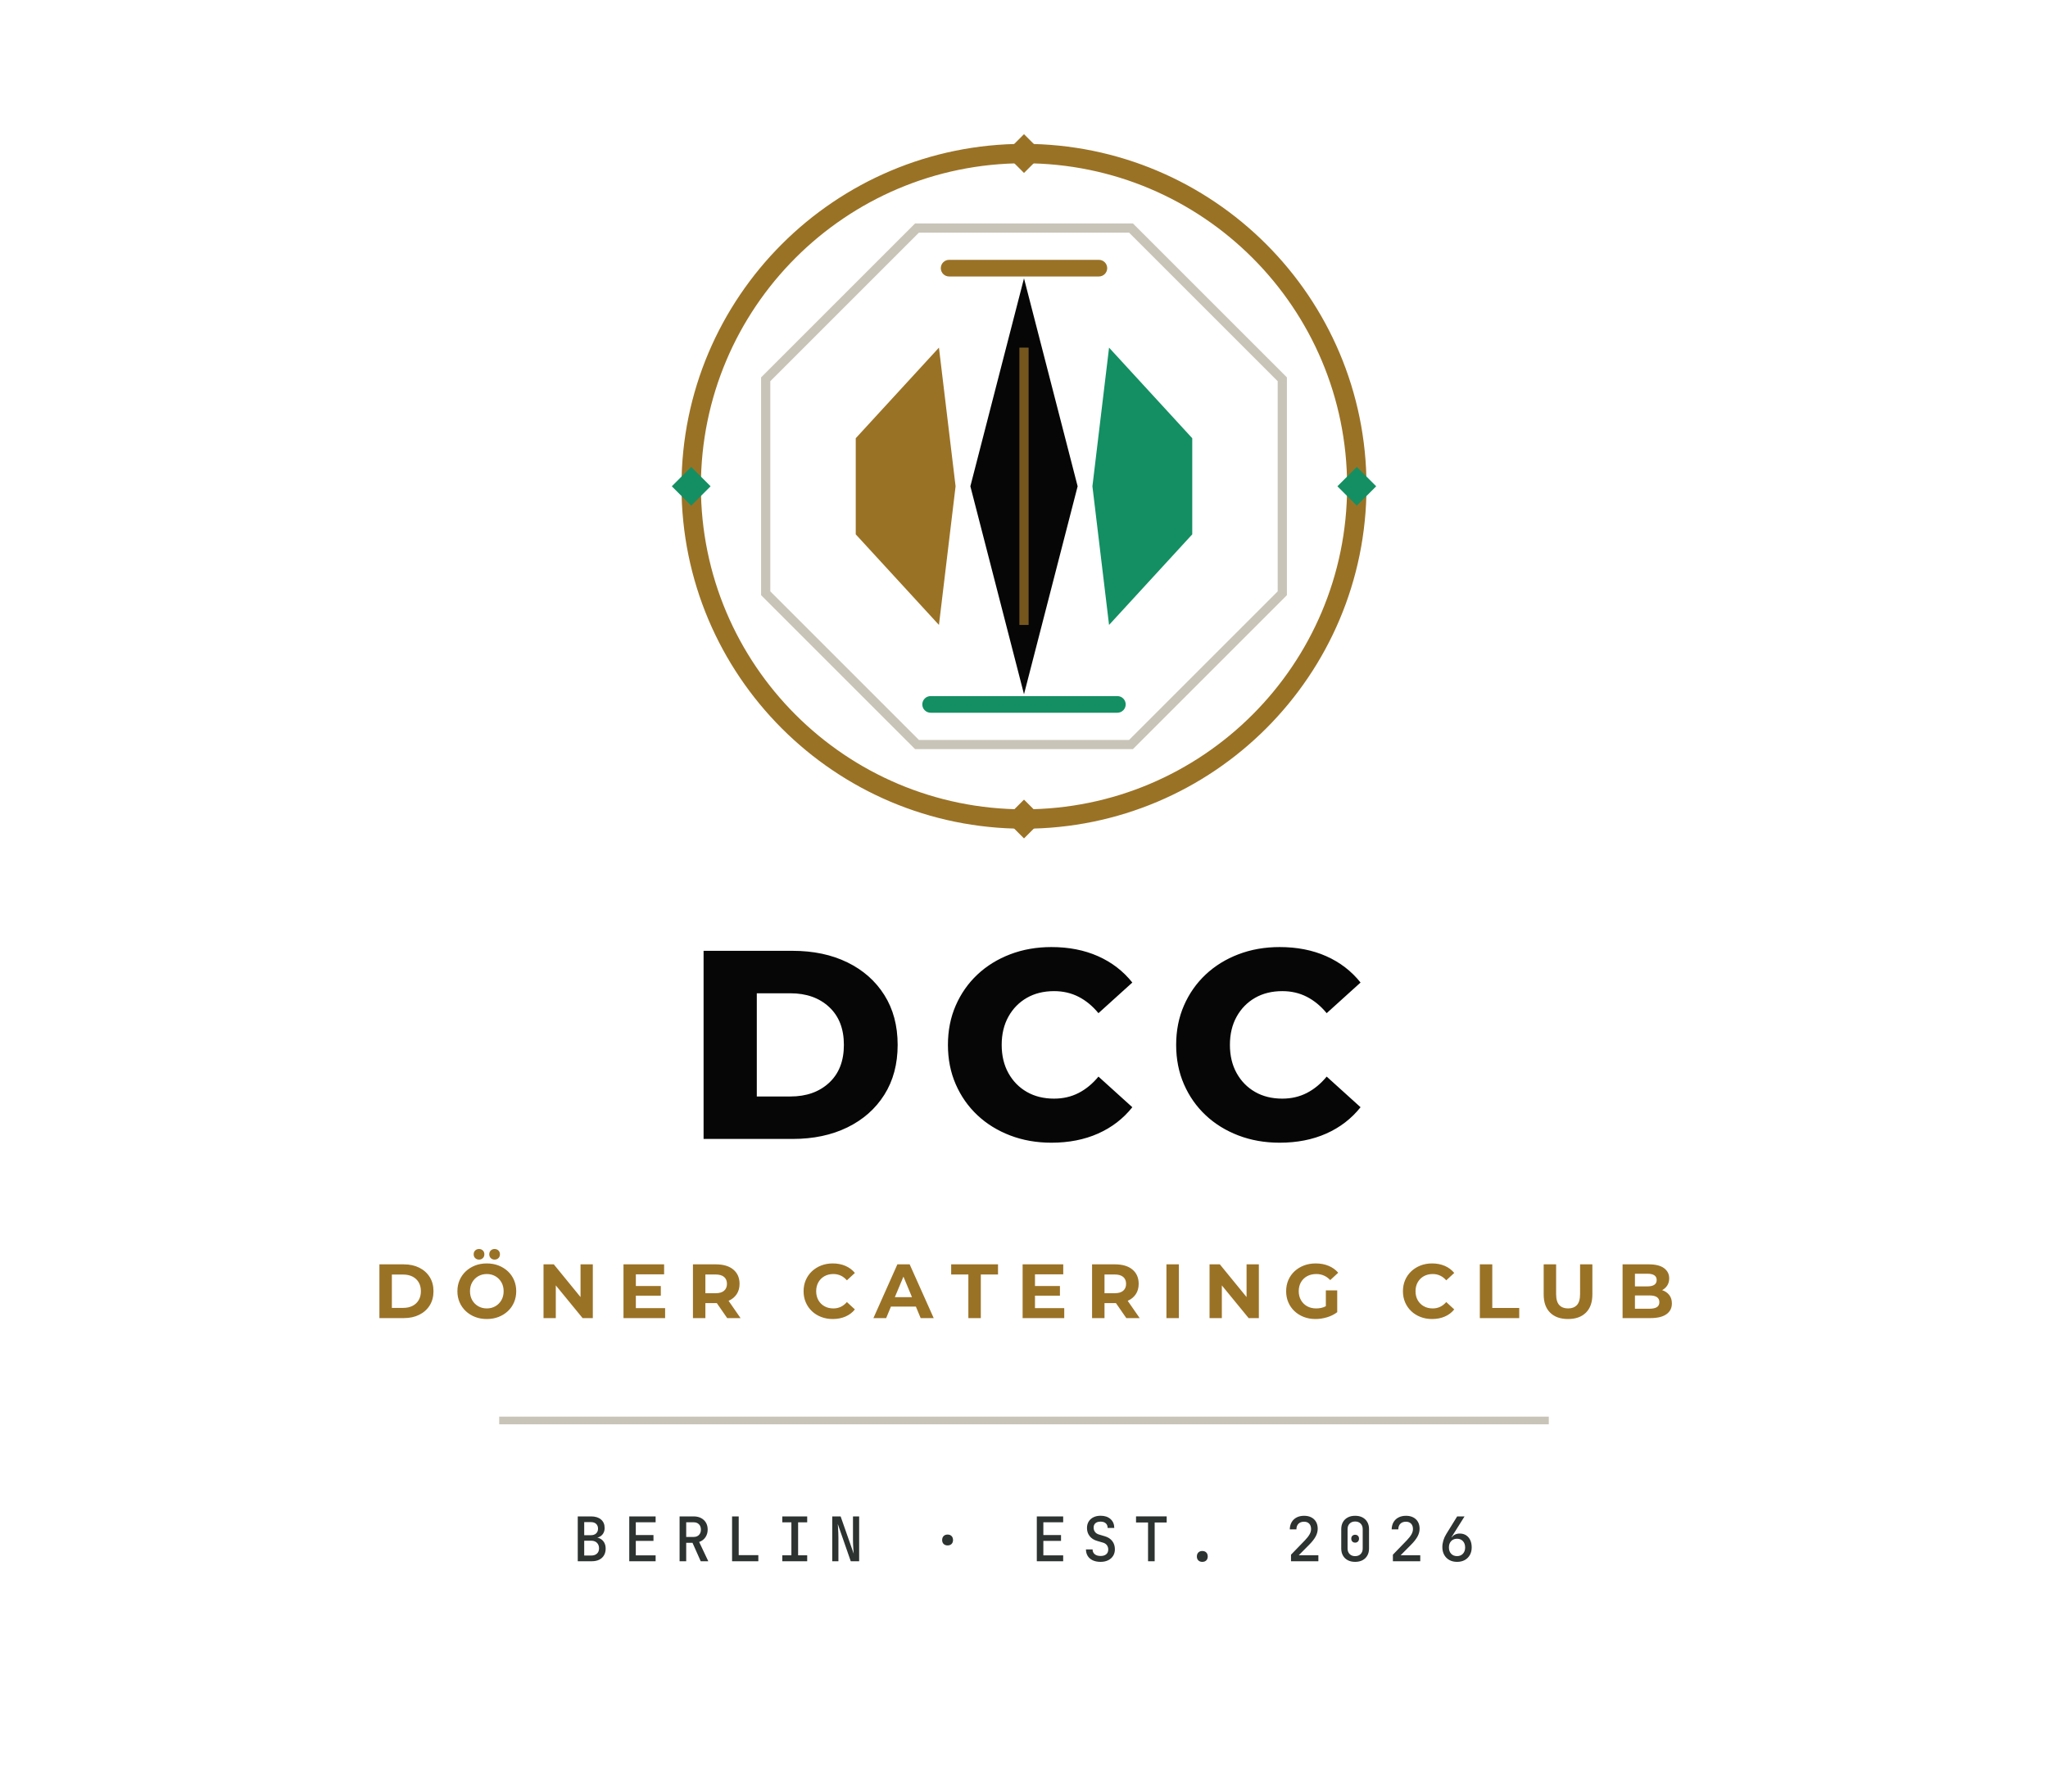
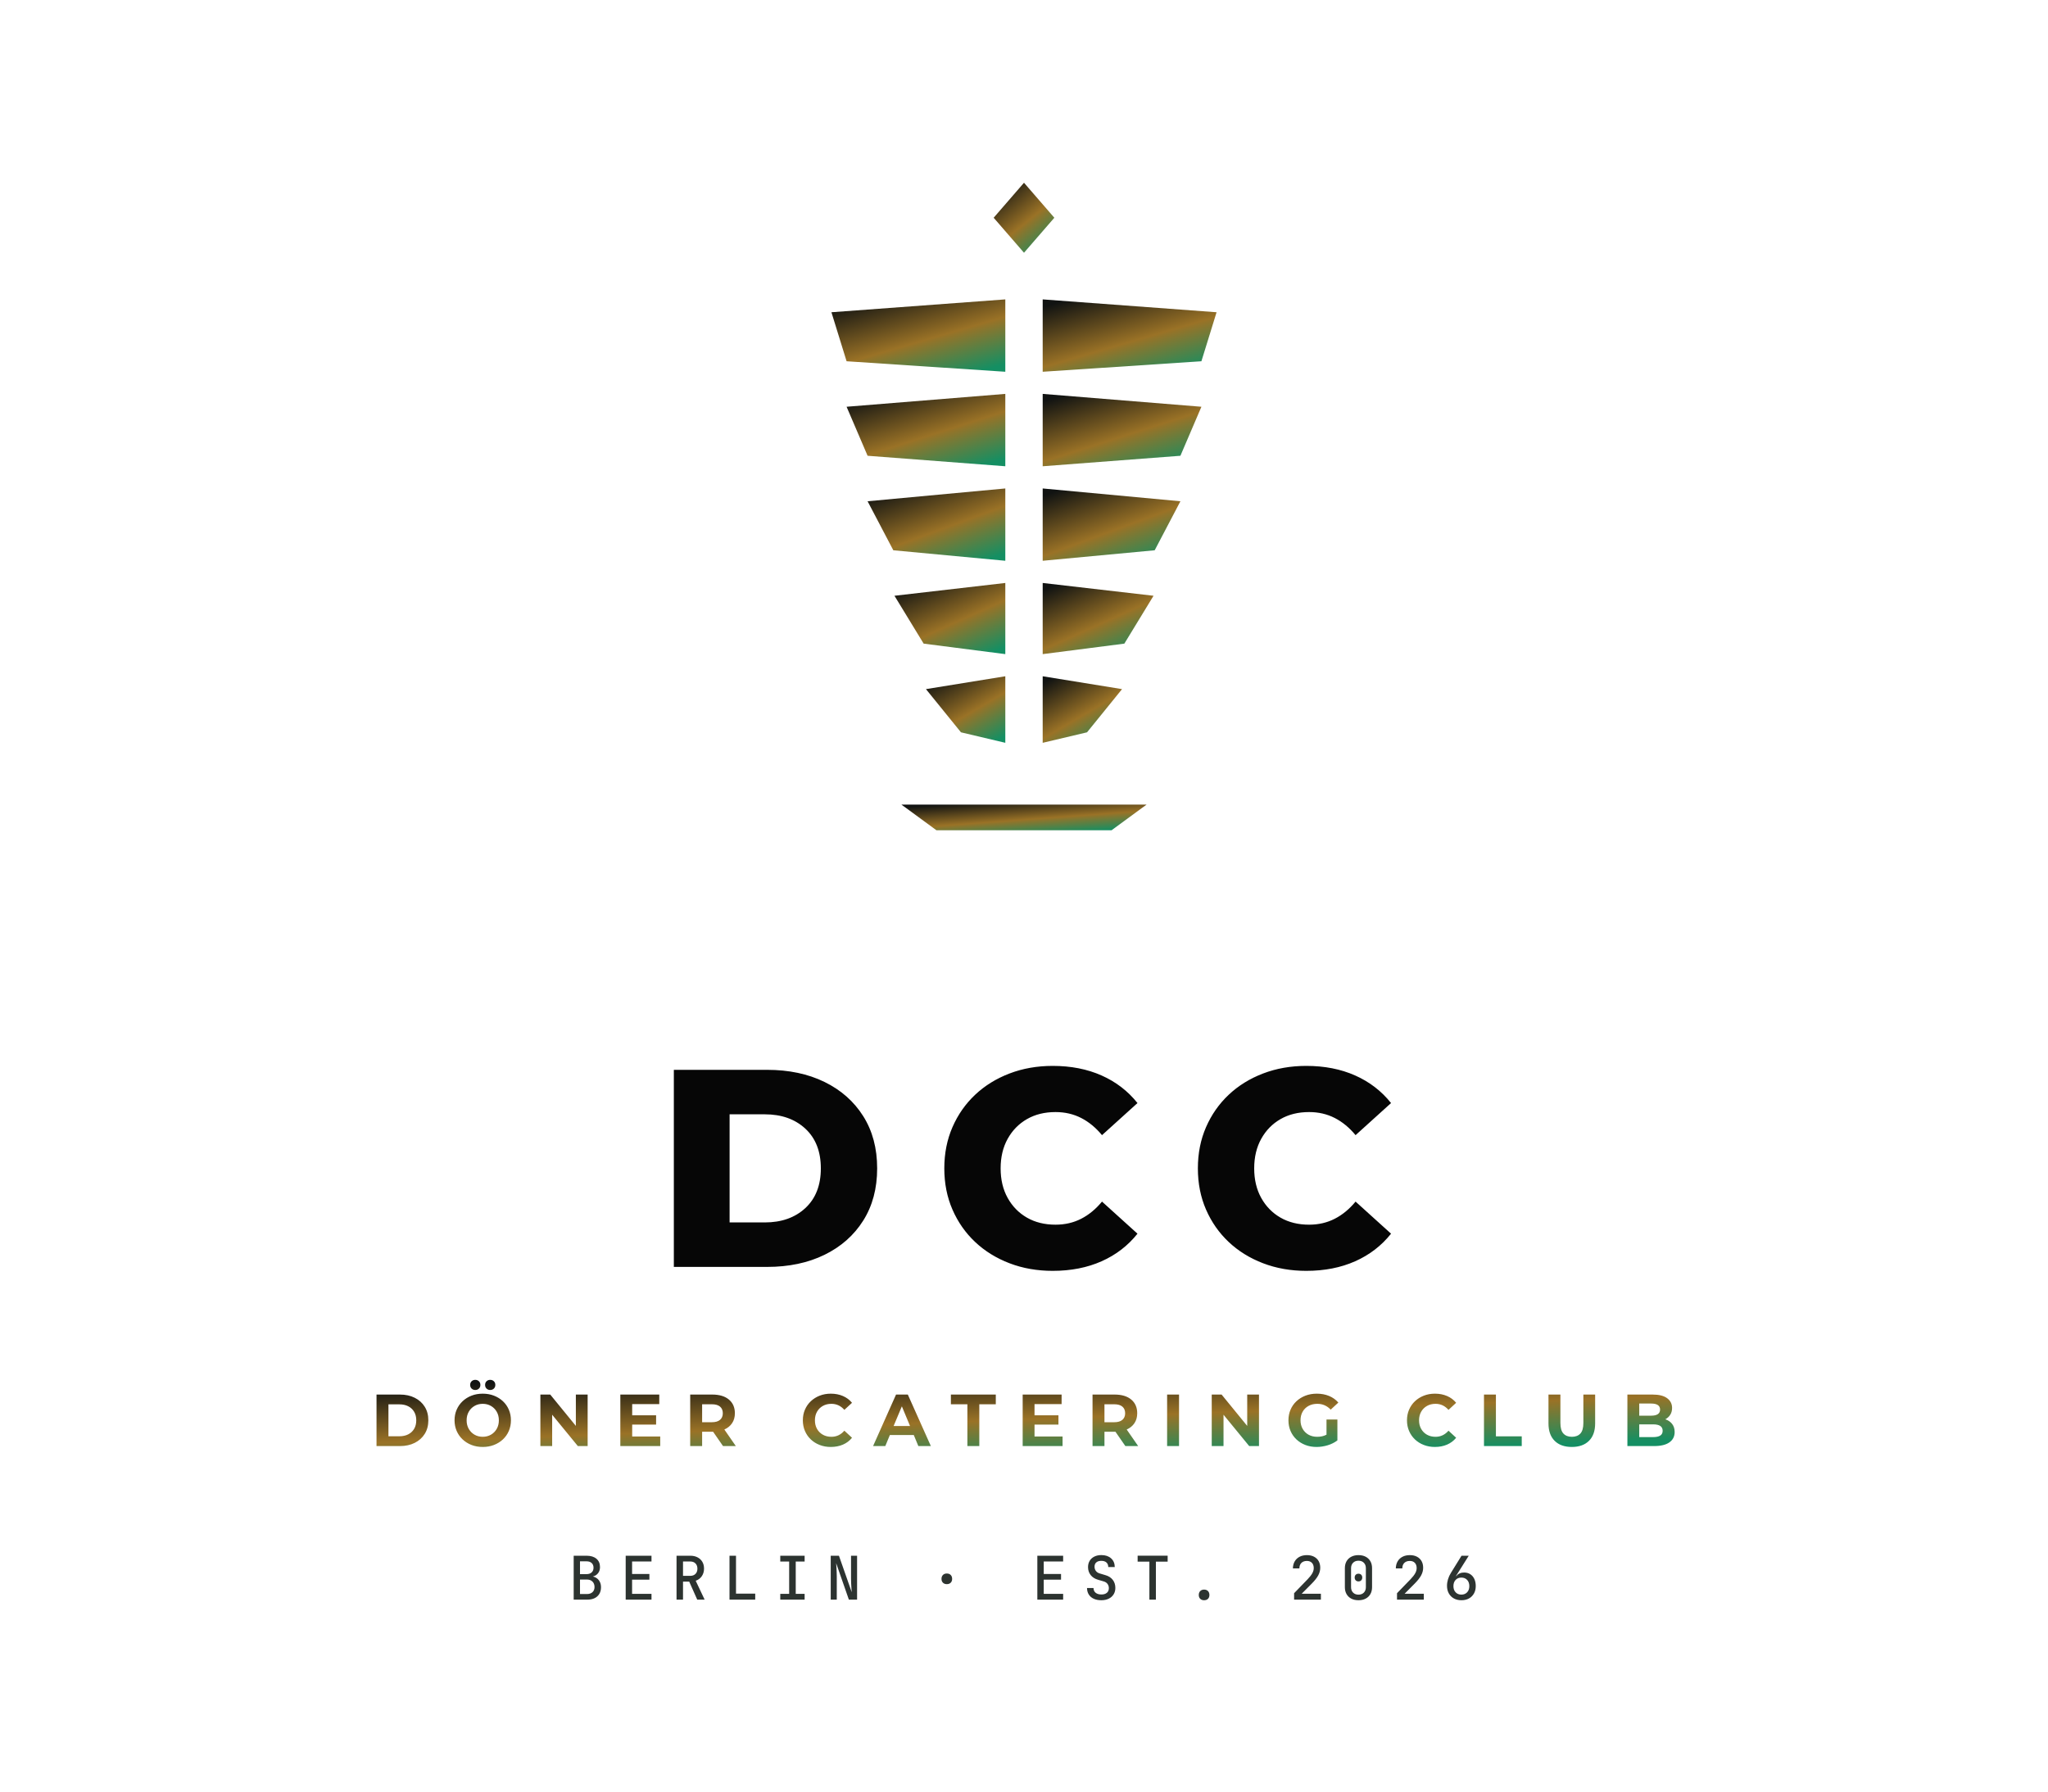
<svg xmlns="http://www.w3.org/2000/svg" viewBox="0 0 320 280" width="320" height="280" role="img" aria-label="DCC Döner Catering Club — logo-stacked (dark)">
-   <circle cx="160.00" cy="76.00" r="52.00" fill="none" stroke="#9A7226" stroke-width="3.03" />
-   <polygon points="200.36,92.72 176.72,116.36 143.28,116.36 119.64,92.72 119.64,59.28 143.28,35.64 176.72,35.64 200.36,59.28" fill="none" stroke="#C9C4B8" stroke-width="1.44" />
-   <polygon points="160.00,20.97 163.03,24.00 160.00,27.03 156.97,24.00" fill="#9A7226" />
-   <polygon points="160.00,124.97 163.03,128.00 160.00,131.03 156.97,128.00" fill="#9A7226" />
-   <polygon points="108.00,72.97 111.03,76.00 108.00,79.03 104.97,76.00" fill="#148F63" />
-   <polygon points="212.00,72.97 215.03,76.00 212.00,79.03 208.97,76.00" fill="#148F63" />
-   <path d="M 160.00,43.50 L 168.38,76.00 L 160.00,108.50 L 151.62,76.00 Z" fill="#060606" />
-   <path d="M 146.71,54.33 L 133.71,68.49 L 133.71,83.51 L 146.71,97.67 L 149.31,76.00 Z" fill="#9A7226" />
-   <path d="M 173.29,54.33 L 186.29,68.49 L 186.29,83.51 L 173.29,97.67 L 170.69,76.00 Z" fill="#148F63" />
-   <line x1="160.00" y1="54.33" x2="160.00" y2="97.67" stroke="#9A7226" stroke-width="1.44" stroke-opacity="0.75" />
-   <rect x="147.00" y="40.61" width="26.00" height="2.60" rx="1.30" fill="#9A7226" />
-   <rect x="144.11" y="108.79" width="31.78" height="2.60" rx="1.30" fill="#148F63" />
-   <line x1="78" y1="222" x2="242" y2="222" stroke="#C9C4B8" stroke-width="1.2" />
-   <path d="M109.934 178.0V148.6H123.836Q128.708 148.6 132.404 150.406Q136.1 152.212 138.179 155.509Q140.258 158.806 140.258 163.3Q140.258 167.794 138.179 171.091Q136.1 174.388 132.404 176.194Q128.708 178.0 123.836 178.0ZM118.25 171.364H123.5Q127.238 171.364 129.548 169.222Q131.858 167.08 131.858 163.3Q131.858 159.52 129.548 157.378Q127.238 155.236 123.5 155.236H118.25ZM164.284 178.588Q160.798 178.588 157.837 177.454Q154.876 176.32 152.713 174.283Q150.55 172.246 149.332 169.453Q148.114 166.66 148.114 163.3Q148.114 159.94 149.332 157.147Q150.55 154.354 152.713 152.317Q154.876 150.28 157.837 149.146Q160.798 148.012 164.284 148.012Q168.358 148.012 171.571 149.44Q174.784 150.868 176.926 153.556L171.634 158.344Q170.248 156.664 168.526 155.782Q166.804 154.9 164.704 154.9Q162.268 154.9 160.441 155.95Q158.614 157.0 157.564 158.89Q156.514 160.78 156.514 163.3Q156.514 165.82 157.564 167.71Q158.614 169.6 160.441 170.65Q162.268 171.7 164.704 171.7Q166.804 171.7 168.526 170.818Q170.248 169.936 171.634 168.256L176.926 173.044Q174.784 175.732 171.571 177.16Q168.358 178.588 164.284 178.588ZM199.944 178.588Q196.458 178.588 193.497 177.454Q190.536 176.32 188.373 174.283Q186.21 172.246 184.992 169.453Q183.774 166.66 183.774 163.3Q183.774 159.94 184.992 157.147Q186.21 154.354 188.373 152.317Q190.536 150.28 193.497 149.146Q196.458 148.012 199.944 148.012Q204.018 148.012 207.231 149.44Q210.444 150.868 212.586 153.556L207.294 158.344Q205.908 156.664 204.186 155.782Q202.464 154.9 200.364 154.9Q197.928 154.9 196.101 155.95Q194.274 157.0 193.224 158.89Q192.174 160.78 192.174 163.3Q192.174 165.82 193.224 167.71Q194.274 169.6 196.101 170.65Q197.928 171.7 200.364 171.7Q202.464 171.7 204.186 170.818Q205.908 169.936 207.294 168.256L212.586 173.044Q210.444 175.732 207.231 177.16Q204.018 178.588 199.944 178.588Z" fill="#060606" />
-   <path d="M59.284 206.0V197.6H63.1Q64.468 197.6 65.512 198.122Q66.556 198.644 67.144 199.586Q67.732 200.528 67.732 201.8Q67.732 203.072 67.144 204.014Q66.556 204.956 65.512 205.478Q64.468 206.0 63.1 206.0ZM61.228 204.404H63.004Q63.844 204.404 64.462 204.086Q65.08 203.768 65.422 203.186Q65.764 202.604 65.764 201.8Q65.764 200.996 65.422 200.414Q65.08 199.832 64.462 199.514Q63.844 199.196 63.004 199.196H61.228ZM76.064 206.144Q75.068 206.144 74.234 205.82Q73.4 205.496 72.776 204.908Q72.152 204.32 71.81 203.528Q71.468 202.736 71.468 201.8Q71.468 200.864 71.81 200.072Q72.152 199.28 72.776 198.692Q73.4 198.104 74.234 197.78Q75.068 197.456 76.064 197.456Q77.06 197.456 77.894 197.78Q78.728 198.104 79.352 198.686Q79.976 199.268 80.318 200.066Q80.66 200.864 80.66 201.8Q80.66 202.736 80.318 203.534Q79.976 204.332 79.352 204.914Q78.728 205.496 77.894 205.82Q77.06 206.144 76.064 206.144ZM76.064 204.488Q76.808 204.488 77.402 204.146Q77.996 203.804 78.344 203.198Q78.692 202.592 78.692 201.8Q78.692 201.008 78.344 200.402Q77.996 199.796 77.402 199.454Q76.808 199.112 76.064 199.112Q75.32 199.112 74.726 199.454Q74.132 199.796 73.784 200.402Q73.436 201.008 73.436 201.8Q73.436 202.592 73.784 203.198Q74.132 203.804 74.726 204.146Q75.32 204.488 76.064 204.488ZM74.852 196.856Q74.492 196.856 74.252 196.628Q74.012 196.4 74.012 196.028Q74.012 195.656 74.252 195.428Q74.492 195.2 74.852 195.2Q75.2 195.2 75.44 195.428Q75.68 195.656 75.68 196.028Q75.68 196.4 75.44 196.628Q75.2 196.856 74.852 196.856ZM77.276 196.856Q76.928 196.856 76.688 196.628Q76.448 196.4 76.448 196.028Q76.448 195.656 76.688 195.428Q76.928 195.2 77.276 195.2Q77.636 195.2 77.876 195.428Q78.116 195.656 78.116 196.028Q78.116 196.4 77.876 196.628Q77.636 196.856 77.276 196.856ZM84.924 206.0V197.6H86.532L90.708 202.712V197.6H92.628V206.0H91.032L86.844 200.888V206.0ZM97.42 206.0V197.6H103.768V199.16H99.352V200.984H103.252V202.496H99.352V204.44H103.924V206.0ZM108.272 206.0V197.6H111.86Q113.612 197.6 114.584 198.416Q115.556 199.232 115.556 200.648Q115.556 201.584 115.106 202.262Q114.656 202.94 113.84 203.3L115.712 206.0H113.624L112.004 203.66Q111.956 203.66 111.908 203.66H110.216V206.0ZM110.216 202.112H111.8Q112.688 202.112 113.138 201.722Q113.588 201.332 113.588 200.648Q113.588 199.952 113.138 199.568Q112.688 199.184 111.8 199.184H110.216ZM130.108 206.144Q129.136 206.144 128.302 205.82Q127.468 205.496 126.856 204.914Q126.244 204.332 125.902 203.54Q125.56 202.748 125.56 201.8Q125.56 200.852 125.902 200.06Q126.244 199.268 126.862 198.686Q127.48 198.104 128.308 197.78Q129.136 197.456 130.12 197.456Q131.212 197.456 132.1 197.84Q132.988 198.224 133.576 198.944L132.328 200.096Q131.464 199.112 130.216 199.112Q129.424 199.112 128.818 199.454Q128.212 199.796 127.87 200.402Q127.528 201.008 127.528 201.8Q127.528 202.592 127.87 203.198Q128.212 203.804 128.818 204.146Q129.424 204.488 130.216 204.488Q131.464 204.488 132.328 203.492L133.576 204.644Q132.988 205.376 132.1 205.76Q131.212 206.144 130.108 206.144ZM136.472 206.0 140.216 197.6H142.136L145.892 206.0H143.852L143.108 204.2H139.208L138.464 206.0ZM139.82 202.724H142.496L141.164 199.52ZM151.308 206.0V199.184H148.62V197.6H155.94V199.184H153.252V206.0ZM159.784 206.0V197.6H166.132V199.16H161.716V200.984H165.616V202.496H161.716V204.44H166.288V206.0ZM170.636 206.0V197.6H174.224Q175.976 197.6 176.948 198.416Q177.92 199.232 177.92 200.648Q177.92 201.584 177.47 202.262Q177.02 202.94 176.204 203.3L178.076 206.0H175.988L174.368 203.66Q174.32 203.66 174.272 203.66H172.58V206.0ZM172.58 202.112H174.164Q175.052 202.112 175.502 201.722Q175.952 201.332 175.952 200.648Q175.952 199.952 175.502 199.568Q175.052 199.184 174.164 199.184H172.58ZM182.256 206.0V197.6H184.2V206.0ZM188.992 206.0V197.6H190.6L194.776 202.712V197.6H196.696V206.0H195.1L190.912 200.888V206.0ZM205.544 206.144Q204.548 206.144 203.714 205.82Q202.88 205.496 202.262 204.914Q201.644 204.332 201.302 203.54Q200.96 202.748 200.96 201.8Q200.96 200.852 201.302 200.06Q201.644 199.268 202.268 198.686Q202.892 198.104 203.732 197.78Q204.572 197.456 205.58 197.456Q206.684 197.456 207.584 197.828Q208.484 198.2 209.096 198.908L207.848 200.06Q206.948 199.112 205.676 199.112Q204.86 199.112 204.242 199.448Q203.624 199.784 203.276 200.39Q202.928 200.996 202.928 201.8Q202.928 202.58 203.276 203.192Q203.624 203.804 204.236 204.146Q204.848 204.488 205.652 204.488Q206.048 204.488 206.426 204.41Q206.804 204.332 207.164 204.14V201.668H208.94V205.076Q208.244 205.604 207.344 205.874Q206.444 206.144 205.544 206.144ZM223.756 206.144Q222.784 206.144 221.95 205.82Q221.116 205.496 220.504 204.914Q219.892 204.332 219.55 203.54Q219.208 202.748 219.208 201.8Q219.208 200.852 219.55 200.06Q219.892 199.268 220.51 198.686Q221.128 198.104 221.956 197.78Q222.784 197.456 223.768 197.456Q224.86 197.456 225.748 197.84Q226.636 198.224 227.224 198.944L225.976 200.096Q225.112 199.112 223.864 199.112Q223.072 199.112 222.466 199.454Q221.86 199.796 221.518 200.402Q221.176 201.008 221.176 201.8Q221.176 202.592 221.518 203.198Q221.86 203.804 222.466 204.146Q223.072 204.488 223.864 204.488Q225.112 204.488 225.976 203.492L227.224 204.644Q226.636 205.376 225.748 205.76Q224.86 206.144 223.756 206.144ZM231.224 206.0V197.6H233.168V204.416H237.38V206.0ZM245.004 206.144Q243.216 206.144 242.208 205.148Q241.2 204.152 241.2 202.304V197.6H243.144V202.232Q243.144 203.432 243.636 203.96Q244.128 204.488 245.016 204.488Q245.904 204.488 246.396 203.96Q246.888 203.432 246.888 202.232V197.6H248.808V202.304Q248.808 204.152 247.8 205.148Q246.792 206.144 245.004 206.144ZM253.528 206.0V197.6H257.632Q259.216 197.6 260.014 198.2Q260.812 198.8 260.812 199.784Q260.812 200.42 260.518 200.888Q260.224 201.356 259.708 201.632Q260.404 201.86 260.818 202.388Q261.232 202.916 261.232 203.708Q261.232 204.788 260.38 205.394Q259.528 206.0 257.872 206.0ZM255.46 204.536H257.728Q258.484 204.536 258.88 204.29Q259.276 204.044 259.276 203.504Q259.276 202.46 257.728 202.46H255.46ZM255.46 201.044H257.392Q258.856 201.044 258.856 200.048Q258.856 199.064 257.392 199.064H255.46Z" fill="#9A7226" />
-   <path d="M90.275 244.0V236.992H92.343Q93.335 236.992 93.904 237.473Q94.474 237.955 94.474 238.801Q94.474 239.276 94.268 239.628Q94.062 239.98 93.696 240.172Q93.329 240.364 92.839 240.357V240.265Q93.37 240.255 93.772 240.464Q94.175 240.674 94.404 241.072Q94.634 241.47 94.634 242.028Q94.634 242.629 94.372 243.075Q94.109 243.521 93.625 243.76Q93.142 244.0 92.47 244.0ZM91.284 243.107H92.385Q92.949 243.107 93.275 242.807Q93.601 242.507 93.601 241.985Q93.601 241.449 93.275 241.121Q92.949 240.793 92.385 240.793H91.284ZM91.284 239.929H92.331Q92.846 239.929 93.144 239.653Q93.441 239.377 93.441 238.905Q93.441 238.431 93.147 238.158Q92.854 237.885 92.337 237.885H91.284ZM98.322 244.0V236.992H102.441V237.912H99.344V239.903H102.105V240.816H99.344V243.08H102.441V244.0ZM106.185 244.0V236.992H108.381Q109.042 236.992 109.536 237.248Q110.029 237.504 110.301 237.964Q110.574 238.423 110.574 239.043Q110.574 239.744 110.216 240.262Q109.857 240.779 109.244 240.986L110.67 244.0H109.488L108.207 241.122H107.219V244.0ZM107.219 240.203H108.381Q108.901 240.203 109.209 239.893Q109.517 239.582 109.517 239.063Q109.517 238.531 109.209 238.221Q108.901 237.911 108.381 237.911H107.219ZM114.386 244.0V236.992H115.423V243.046H118.49V244.0ZM122.236 244.0V243.075H123.655V237.917H122.236V236.992H126.124V237.917H124.705V243.075H126.124V244.0ZM130.038 244.0V236.992H131.348L133.391 242.819Q133.369 242.545 133.34 242.16Q133.312 241.775 133.295 241.363Q133.278 240.951 133.278 240.611V236.992H134.242V244.0H132.932L130.902 238.173Q130.924 238.426 130.946 238.798Q130.968 239.17 130.985 239.572Q131.002 239.974 131.002 240.323V244.0ZM148.06 241.527Q147.672 241.527 147.442 241.3Q147.211 241.073 147.211 240.692Q147.211 240.294 147.442 240.062Q147.672 239.83 148.06 239.83Q148.451 239.83 148.68 240.062Q148.909 240.294 148.909 240.692Q148.909 241.073 148.68 241.3Q148.451 241.527 148.06 241.527ZM162.002 244.0V236.992H166.121V237.912H163.024V239.903H165.785V240.816H163.024V243.08H166.121V244.0ZM171.967 244.096Q171.261 244.096 170.751 243.86Q170.241 243.624 169.963 243.186Q169.686 242.748 169.679 242.147H170.716Q170.716 242.623 171.05 242.9Q171.384 243.177 171.976 243.177Q172.534 243.177 172.849 242.908Q173.164 242.64 173.164 242.164Q173.164 241.776 172.948 241.488Q172.733 241.2 172.334 241.089L171.455 240.832Q170.683 240.614 170.263 240.08Q169.842 239.546 169.842 238.807Q169.842 238.227 170.105 237.797Q170.368 237.368 170.847 237.129Q171.325 236.889 171.975 236.889Q172.942 236.889 173.521 237.409Q174.099 237.928 174.106 238.797H173.069Q173.069 238.333 172.78 238.071Q172.491 237.808 171.962 237.808Q171.448 237.808 171.164 238.052Q170.879 238.297 170.879 238.736Q170.879 239.131 171.094 239.417Q171.308 239.704 171.709 239.821L172.605 240.088Q173.375 240.306 173.788 240.841Q174.201 241.376 174.201 242.13Q174.201 242.717 173.922 243.161Q173.643 243.604 173.141 243.85Q172.639 244.096 171.967 244.096ZM179.382 244.0V237.94H177.505V236.985H182.295V237.94H180.418V244.0ZM187.86 244.096Q187.472 244.096 187.242 243.869Q187.011 243.642 187.011 243.261Q187.011 242.863 187.242 242.631Q187.472 242.399 187.86 242.399Q188.251 242.399 188.48 242.631Q188.709 242.863 188.709 243.261Q188.709 243.642 188.48 243.869Q188.251 244.096 187.86 244.096ZM201.72 244.0V242.976L203.887 240.738Q204.388 240.213 204.621 239.796Q204.855 239.379 204.855 238.968Q204.855 238.431 204.562 238.127Q204.27 237.822 203.762 237.822Q203.202 237.822 202.883 238.141Q202.565 238.459 202.565 239.018H201.528Q201.541 238.367 201.821 237.89Q202.1 237.412 202.601 237.154Q203.101 236.896 203.77 236.896Q204.418 236.896 204.896 237.144Q205.373 237.391 205.632 237.843Q205.892 238.294 205.892 238.915Q205.892 239.536 205.569 240.133Q205.247 240.73 204.521 241.459L202.931 243.06H205.996V244.0ZM211.741 244.096Q211.08 244.096 210.591 243.839Q210.103 243.581 209.837 243.113Q209.57 242.645 209.57 242.018V238.974Q209.57 238.341 209.837 237.875Q210.103 237.41 210.591 237.153Q211.079 236.896 211.74 236.896Q212.41 236.896 212.893 237.153Q213.377 237.41 213.643 237.875Q213.91 238.341 213.91 238.974V242.018Q213.91 242.645 213.643 243.113Q213.377 243.581 212.89 243.839Q212.403 244.096 211.741 244.096ZM211.741 243.204Q212.279 243.204 212.6 242.876Q212.922 242.548 212.922 242.018V238.974Q212.922 238.444 212.6 238.116Q212.279 237.788 211.74 237.788Q211.201 237.788 210.88 238.116Q210.558 238.444 210.558 238.974V242.018Q210.558 242.548 210.881 242.876Q211.204 243.204 211.741 243.204ZM211.741 241.091Q211.469 241.091 211.302 240.92Q211.135 240.748 211.135 240.466Q211.135 240.194 211.302 240.028Q211.468 239.862 211.741 239.862Q212.014 239.862 212.179 240.028Q212.345 240.194 212.345 240.466Q212.345 240.748 212.179 240.919Q212.013 241.091 211.741 241.091ZM217.64 244.0V242.976L219.807 240.738Q220.308 240.213 220.541 239.796Q220.775 239.379 220.775 238.968Q220.775 238.431 220.482 238.127Q220.19 237.822 219.682 237.822Q219.122 237.822 218.803 238.141Q218.485 238.459 218.485 239.018H217.448Q217.461 238.367 217.741 237.89Q218.02 237.412 218.521 237.154Q219.021 236.896 219.69 236.896Q220.338 236.896 220.816 237.144Q221.293 237.391 221.552 237.843Q221.812 238.294 221.812 238.915Q221.812 239.536 221.489 240.133Q221.167 240.73 220.441 241.459L218.851 243.06H221.916V244.0ZM227.667 244.096Q226.976 244.096 226.458 243.807Q225.941 243.518 225.654 242.998Q225.367 242.478 225.367 241.791Q225.367 241.277 225.525 240.75Q225.684 240.222 225.982 239.746L227.684 236.992H228.837L226.807 240.22L226.854 240.251Q227.045 239.971 227.366 239.821Q227.687 239.671 228.086 239.671Q228.654 239.671 229.073 239.939Q229.493 240.206 229.723 240.691Q229.953 241.177 229.953 241.837Q229.953 242.512 229.666 243.021Q229.379 243.53 228.869 243.813Q228.36 244.096 227.667 244.096ZM227.66 243.198Q228.231 243.198 228.58 242.827Q228.928 242.455 228.928 241.843Q228.928 241.228 228.58 240.855Q228.232 240.482 227.66 240.482Q227.089 240.482 226.74 240.855Q226.392 241.228 226.392 241.843Q226.392 242.455 226.74 242.827Q227.088 243.198 227.66 243.198Z" fill="#2C3330" />
+   <defs>
+     <linearGradient id="dcc-spit-logo-stacked-dark" x1="15%" y1="0%" x2="85%" y2="100%">
+       <stop offset="0%" stop-color="#111312" />
+       <stop offset="56%" stop-color="#9A7226" />
+       <stop offset="100%" stop-color="#148F63" />
+     </linearGradient>
+   </defs>
+   <line x1="160.00" y1="34.94" x2="160.00" y2="136.15" stroke="url(#dcc-spit-logo-stacked-dark)" stroke-width="2.74" stroke-linecap="round" />
+   <polygon points="160.00,28.56 164.74,34.03 160.00,39.50 155.26,34.03" fill="url(#dcc-spit-logo-stacked-dark)" />
+   <path d="M 157.08,46.79 L 129.91,48.80 L 132.28,56.46 L 157.08,58.10 Z" fill="url(#dcc-spit-logo-stacked-dark)" />
+   <path d="M 162.92,46.79 L 190.09,48.80 L 187.72,56.46 L 162.92,58.10 Z" fill="url(#dcc-spit-logo-stacked-dark)" />
+   <path d="M 157.08,61.56 L 132.28,63.57 L 135.56,71.23 L 157.08,72.87 Z" fill="url(#dcc-spit-logo-stacked-dark)" />
+   <path d="M 162.92,61.56 L 187.72,63.57 L 184.44,71.23 L 162.92,72.87 Z" fill="url(#dcc-spit-logo-stacked-dark)" />
+   <path d="M 157.08,76.34 L 135.56,78.34 L 139.58,86.00 L 157.08,87.64 Z" fill="url(#dcc-spit-logo-stacked-dark)" />
+   <path d="M 162.92,76.34 L 184.44,78.34 L 180.42,86.00 L 162.92,87.64 Z" fill="url(#dcc-spit-logo-stacked-dark)" />
+   <path d="M 157.08,91.11 L 139.76,93.11 L 144.32,100.59 L 157.08,102.23 Z" fill="url(#dcc-spit-logo-stacked-dark)" />
+   <path d="M 162.92,91.11 L 180.24,93.11 L 175.68,100.59 L 162.92,102.23 Z" fill="url(#dcc-spit-logo-stacked-dark)" />
+   <path d="M 157.08,105.69 L 144.68,107.70 L 150.15,114.45 L 157.08,116.09 Z" fill="url(#dcc-spit-logo-stacked-dark)" />
+   <path d="M 162.92,105.69 L 175.32,107.70 L 169.85,114.45 L 162.92,116.09 Z" fill="url(#dcc-spit-logo-stacked-dark)" />
+   <path d="M 140.85,125.75 L 179.15,125.75 L 173.68,129.76 L 146.32,129.76 Z" fill="url(#dcc-spit-logo-stacked-dark)" />
+   <path d="M105.288 198.0V167.2H119.852Q124.956 167.2 128.828 169.092Q132.7 170.984 134.878 174.438Q137.056 177.892 137.056 182.6Q137.056 187.308 134.878 190.762Q132.7 194.216 128.828 196.108Q124.956 198.0 119.852 198.0ZM114.0 191.048H119.5Q123.416 191.048 125.836 188.804Q128.256 186.56 128.256 182.6Q128.256 178.64 125.836 176.396Q123.416 174.152 119.5 174.152H114.0ZM164.488 198.616Q160.836 198.616 157.734 197.428Q154.632 196.24 152.366 194.106Q150.1 191.972 148.824 189.046Q147.548 186.12 147.548 182.6Q147.548 179.08 148.824 176.154Q150.1 173.228 152.366 171.094Q154.632 168.96 157.734 167.772Q160.836 166.584 164.488 166.584Q168.756 166.584 172.122 168.08Q175.488 169.576 177.732 172.392L172.188 177.408Q170.736 175.648 168.932 174.724Q167.128 173.8 164.928 173.8Q162.376 173.8 160.462 174.9Q158.548 176.0 157.448 177.98Q156.348 179.96 156.348 182.6Q156.348 185.24 157.448 187.22Q158.548 189.2 160.462 190.3Q162.376 191.4 164.928 191.4Q167.128 191.4 168.932 190.476Q170.736 189.552 172.188 187.792L177.732 192.808Q175.488 195.624 172.122 197.12Q168.756 198.616 164.488 198.616ZM204.108 198.616Q200.456 198.616 197.354 197.428Q194.252 196.24 191.986 194.106Q189.72 191.972 188.444 189.046Q187.168 186.12 187.168 182.6Q187.168 179.08 188.444 176.154Q189.72 173.228 191.986 171.094Q194.252 168.96 197.354 167.772Q200.456 166.584 204.108 166.584Q208.376 166.584 211.742 168.08Q215.108 169.576 217.352 172.392L211.808 177.408Q210.356 175.648 208.552 174.724Q206.748 173.8 204.548 173.8Q201.996 173.8 200.082 174.9Q198.168 176.0 197.068 177.98Q195.968 179.96 195.968 182.6Q195.968 185.24 197.068 187.22Q198.168 189.2 200.082 190.3Q201.996 191.4 204.548 191.4Q206.748 191.4 208.552 190.476Q210.356 189.552 211.808 187.792L217.352 192.808Q215.108 195.624 211.742 197.12Q208.376 198.616 204.108 198.616Z" fill="#060606" />
+   <path d="M58.831 226.0V217.95H62.488Q63.799 217.95 64.799 218.45Q65.8 218.951 66.363 219.853Q66.927 220.756 66.927 221.975Q66.927 223.194 66.363 224.097Q65.8 225 64.799 225.5Q63.799 226.0 62.488 226.0ZM60.694 224.47H62.396Q63.201 224.47 63.793 224.166Q64.385 223.861 64.713 223.303Q65.041 222.745 65.041 221.975Q65.041 221.204 64.713 220.647Q64.385 220.089 63.793 219.784Q63.201 219.48 62.396 219.48H60.694ZM75.428 226.138Q74.474 226.138 73.674 225.827Q72.875 225.517 72.277 224.953Q71.679 224.39 71.351 223.631Q71.023 222.872 71.023 221.975Q71.023 221.078 71.351 220.319Q71.679 219.56 72.277 218.996Q72.875 218.433 73.674 218.123Q74.474 217.812 75.428 217.812Q76.383 217.812 77.182 218.123Q77.981 218.433 78.579 218.991Q79.177 219.548 79.505 220.313Q79.833 221.078 79.833 221.975Q79.833 222.872 79.505 223.637Q79.177 224.401 78.579 224.959Q77.981 225.517 77.182 225.827Q76.383 226.138 75.428 226.138ZM75.428 224.551Q76.141 224.551 76.71 224.223Q77.279 223.895 77.613 223.315Q77.947 222.734 77.947 221.975Q77.947 221.216 77.613 220.635Q77.279 220.054 76.71 219.727Q76.141 219.399 75.428 219.399Q74.715 219.399 74.146 219.727Q73.577 220.054 73.243 220.635Q72.91 221.216 72.91 221.975Q72.91 222.734 73.243 223.315Q73.577 223.895 74.146 224.223Q74.715 224.551 75.428 224.551ZM74.267 217.237Q73.922 217.237 73.692 217.019Q73.462 216.8 73.462 216.444Q73.462 216.087 73.692 215.869Q73.922 215.65 74.267 215.65Q74.6 215.65 74.83 215.869Q75.06 216.087 75.06 216.444Q75.06 216.8 74.83 217.019Q74.6 217.237 74.267 217.237ZM76.59 217.237Q76.256 217.237 76.026 217.019Q75.796 216.8 75.796 216.444Q75.796 216.087 76.026 215.869Q76.256 215.65 76.59 215.65Q76.935 215.65 77.165 215.869Q77.395 216.087 77.395 216.444Q77.395 216.8 77.165 217.019Q76.935 217.237 76.59 217.237ZM84.435 226.0V217.95H85.976L89.978 222.849V217.95H91.819V226.0H90.289L86.275 221.101V226.0ZM96.927 226.0V217.95H103.011V219.445H98.779V221.193H102.516V222.642H98.779V224.505H103.16V226.0ZM107.844 226.0V217.95H111.282Q112.962 217.95 113.893 218.732Q114.825 219.514 114.825 220.871Q114.825 221.768 114.393 222.418Q113.962 223.067 113.18 223.412L114.974 226.0H112.973L111.421 223.757Q111.374 223.757 111.328 223.757H109.707V226.0ZM109.707 222.274H111.225Q112.076 222.274 112.507 221.9Q112.939 221.526 112.939 220.871Q112.939 220.204 112.507 219.836Q112.076 219.468 111.225 219.468H109.707ZM129.803 226.138Q128.872 226.138 128.073 225.827Q127.273 225.517 126.687 224.959Q126.1 224.401 125.773 223.642Q125.445 222.883 125.445 221.975Q125.445 221.066 125.773 220.308Q126.1 219.548 126.693 218.991Q127.285 218.433 128.078 218.123Q128.872 217.812 129.815 217.812Q130.862 217.812 131.713 218.18Q132.564 218.548 133.127 219.238L131.931 220.342Q131.103 219.399 129.907 219.399Q129.148 219.399 128.567 219.727Q127.986 220.054 127.659 220.635Q127.331 221.216 127.331 221.975Q127.331 222.734 127.659 223.315Q127.986 223.895 128.567 224.223Q129.148 224.551 129.907 224.551Q131.103 224.551 131.931 223.596L133.127 224.701Q132.564 225.402 131.713 225.77Q130.862 226.138 129.803 226.138ZM136.419 226.0 140.007 217.95H141.847L145.447 226.0H143.492L142.779 224.275H139.041L138.328 226.0ZM139.627 222.861H142.192L140.916 219.79ZM151.154 226.0V219.468H148.577V217.95H155.593V219.468H153.017V226.0ZM159.793 226.0V217.95H165.876V219.445H161.644V221.193H165.382V222.642H161.644V224.505H166.026V226.0ZM170.709 226.0V217.95H174.148Q175.827 217.95 176.758 218.732Q177.69 219.514 177.69 220.871Q177.69 221.768 177.259 222.418Q176.827 223.067 176.046 223.412L177.839 226.0H175.838L174.286 223.757Q174.24 223.757 174.194 223.757H172.572V226.0ZM172.572 222.274H174.09Q174.941 222.274 175.373 221.9Q175.804 221.526 175.804 220.871Q175.804 220.204 175.373 219.836Q174.941 219.468 174.09 219.468H172.572ZM182.362 226.0V217.95H184.225V226.0ZM189.334 226.0V217.95H190.875L194.877 222.849V217.95H196.717V226.0H195.188L191.174 221.101V226.0ZM205.713 226.138Q204.758 226.138 203.959 225.827Q203.16 225.517 202.568 224.959Q201.976 224.401 201.648 223.642Q201.32 222.883 201.32 221.975Q201.32 221.066 201.648 220.308Q201.976 219.548 202.574 218.991Q203.172 218.433 203.976 218.123Q204.781 217.812 205.748 217.812Q206.805 217.812 207.668 218.168Q208.53 218.525 209.117 219.203L207.921 220.308Q207.059 219.399 205.839 219.399Q205.058 219.399 204.465 219.721Q203.873 220.043 203.539 220.624Q203.206 221.204 203.206 221.975Q203.206 222.722 203.539 223.309Q203.873 223.895 204.459 224.223Q205.046 224.551 205.816 224.551Q206.196 224.551 206.558 224.476Q206.921 224.401 207.266 224.218V221.849H208.968V225.114Q208.3 225.62 207.438 225.879Q206.576 226.138 205.713 226.138ZM224.199 226.138Q223.268 226.138 222.469 225.827Q221.669 225.517 221.083 224.959Q220.496 224.401 220.169 223.642Q219.841 222.883 219.841 221.975Q219.841 221.066 220.169 220.308Q220.496 219.548 221.089 218.991Q221.681 218.433 222.474 218.123Q223.268 217.812 224.211 217.812Q225.257 217.812 226.108 218.18Q226.959 218.548 227.523 219.238L226.327 220.342Q225.499 219.399 224.303 219.399Q223.544 219.399 222.963 219.727Q222.382 220.054 222.055 220.635Q221.727 221.216 221.727 221.975Q221.727 222.734 222.055 223.315Q222.382 223.895 222.963 224.223Q223.544 224.551 224.303 224.551Q225.499 224.551 226.327 223.596L227.523 224.701Q226.959 225.402 226.108 225.77Q225.257 226.138 224.199 226.138ZM231.873 226.0V217.95H233.736V224.482H237.773V226.0ZM245.596 226.138Q243.882 226.138 242.916 225.184Q241.95 224.229 241.95 222.458V217.95H243.813V222.389Q243.813 223.539 244.285 224.045Q244.756 224.551 245.607 224.551Q246.458 224.551 246.93 224.045Q247.401 223.539 247.401 222.389V217.95H249.241V222.458Q249.241 224.229 248.275 225.184Q247.309 226.138 245.596 226.138ZM254.281 226.0V217.95H258.214Q259.732 217.95 260.497 218.525Q261.262 219.1 261.262 220.043Q261.262 220.653 260.98 221.101Q260.698 221.549 260.204 221.814Q260.87 222.032 261.267 222.538Q261.664 223.044 261.664 223.804Q261.664 224.839 260.847 225.419Q260.031 226.0 258.444 226.0ZM256.132 224.597H258.306Q259.031 224.597 259.41 224.361Q259.79 224.125 259.79 223.608Q259.79 222.607 258.306 222.607H256.132ZM256.132 221.25H257.984Q259.387 221.25 259.387 220.296Q259.387 219.353 257.984 219.353H256.132Z" fill="url(#dcc-spit-logo-stacked-dark)" />
+   <path d="M89.638 250.0V243.138H91.663Q92.634 243.138 93.192 243.609Q93.75 244.081 93.75 244.909Q93.75 245.375 93.548 245.719Q93.346 246.063 92.987 246.251Q92.628 246.439 92.149 246.433V246.342Q92.669 246.333 93.062 246.538Q93.456 246.743 93.681 247.133Q93.907 247.523 93.907 248.069Q93.907 248.658 93.65 249.094Q93.392 249.531 92.919 249.765Q92.445 250.0 91.787 250.0ZM90.626 249.126H91.704Q92.256 249.126 92.576 248.832Q92.895 248.538 92.895 248.027Q92.895 247.502 92.576 247.181Q92.256 246.859 91.704 246.859H90.626ZM90.626 246.013H91.652Q92.156 246.013 92.447 245.743Q92.738 245.473 92.738 245.011Q92.738 244.547 92.45 244.28Q92.163 244.012 91.657 244.012H90.626ZM97.764 250.0V243.138H101.796V244.039H98.764V245.988H101.467V246.882H98.764V249.099H101.796V250.0ZM105.709 250.0V243.138H107.858Q108.506 243.138 108.989 243.389Q109.472 243.639 109.739 244.089Q110.005 244.54 110.005 245.146Q110.005 245.833 109.655 246.34Q109.304 246.846 108.703 247.048L110.099 250.0H108.942L107.688 247.182H106.721V250.0ZM106.721 246.282H107.858Q108.368 246.282 108.669 245.978Q108.97 245.674 108.97 245.166Q108.97 244.645 108.669 244.341Q108.368 244.038 107.858 244.038H106.721ZM113.985 250.0V243.138H115V249.066H118.003V250.0ZM121.917 250.0V249.094H123.306V244.044H121.917V243.138H125.723V244.044H124.334V249.094H125.723V250.0ZM129.801 250.0V243.138H131.084L133.085 248.844Q133.063 248.575 133.035 248.198Q133.008 247.821 132.991 247.418Q132.974 247.015 132.974 246.682V243.138H133.919V250.0H132.636L130.647 244.294Q130.669 244.542 130.691 244.907Q130.712 245.271 130.729 245.664Q130.746 246.058 130.746 246.4V250.0ZM147.94 247.579Q147.56 247.579 147.335 247.356Q147.109 247.134 147.109 246.761Q147.109 246.372 147.335 246.144Q147.56 245.917 147.94 245.917Q148.323 245.917 148.547 246.144Q148.771 246.372 148.771 246.761Q148.771 247.134 148.547 247.356Q148.323 247.579 147.94 247.579ZM162.084 250.0V243.138H166.116V244.039H163.084V245.988H165.787V246.882H163.084V249.099H166.116V250.0ZM172.086 250.094Q171.395 250.094 170.896 249.863Q170.396 249.632 170.125 249.203Q169.853 248.774 169.846 248.186H170.861Q170.861 248.652 171.189 248.923Q171.516 249.194 172.095 249.194Q172.642 249.194 172.95 248.931Q173.259 248.668 173.259 248.202Q173.259 247.822 173.047 247.54Q172.836 247.258 172.445 247.15L171.585 246.898Q170.83 246.685 170.418 246.162Q170.006 245.638 170.006 244.916Q170.006 244.347 170.264 243.927Q170.521 243.506 170.989 243.272Q171.457 243.037 172.094 243.037Q173.041 243.037 173.608 243.546Q174.174 244.054 174.181 244.905H173.165Q173.165 244.451 172.883 244.194Q172.6 243.937 172.082 243.937Q171.579 243.937 171.3 244.176Q171.021 244.415 171.021 244.846Q171.021 245.232 171.231 245.513Q171.441 245.794 171.833 245.908L172.711 246.17Q173.465 246.383 173.869 246.907Q174.274 247.431 174.274 248.169Q174.274 248.744 174.001 249.178Q173.728 249.613 173.236 249.853Q172.744 250.094 172.086 250.094ZM179.592 250.0V244.066H177.755V243.131H182.445V244.066H180.608V250.0ZM188.14 250.094Q187.76 250.094 187.535 249.872Q187.309 249.649 187.309 249.276Q187.309 248.887 187.535 248.66Q187.76 248.432 188.14 248.432Q188.523 248.432 188.747 248.66Q188.971 248.887 188.971 249.276Q188.971 249.649 188.747 249.872Q188.523 250.094 188.14 250.094ZM202.203 250.0V248.997L204.324 246.806Q204.815 246.292 205.044 245.883Q205.273 245.475 205.273 245.073Q205.273 244.547 204.986 244.249Q204.699 243.951 204.202 243.951Q203.654 243.951 203.342 244.263Q203.03 244.574 203.03 245.121H202.015Q202.028 244.484 202.301 244.017Q202.575 243.55 203.065 243.297Q203.555 243.044 204.211 243.044Q204.845 243.044 205.312 243.287Q205.779 243.529 206.034 243.971Q206.288 244.413 206.288 245.021Q206.288 245.629 205.972 246.214Q205.656 246.798 204.946 247.512L203.389 249.08H206.39V250.0ZM212.261 250.094Q211.613 250.094 211.135 249.842Q210.657 249.59 210.396 249.132Q210.136 248.673 210.136 248.059V245.079Q210.136 244.459 210.396 244.003Q210.657 243.547 211.135 243.296Q211.613 243.044 212.26 243.044Q212.916 243.044 213.389 243.296Q213.863 243.547 214.124 244.003Q214.384 244.459 214.384 245.079V248.059Q214.384 248.673 214.124 249.132Q213.863 249.59 213.386 249.842Q212.91 250.094 212.261 250.094ZM212.261 249.221Q212.787 249.221 213.102 248.9Q213.417 248.579 213.417 248.059V245.079Q213.417 244.559 213.102 244.238Q212.787 243.917 212.26 243.917Q211.733 243.917 211.418 244.238Q211.103 244.559 211.103 245.079V248.059Q211.103 248.579 211.419 248.9Q211.735 249.221 212.261 249.221ZM212.261 247.152Q211.995 247.152 211.831 246.984Q211.668 246.816 211.668 246.54Q211.668 246.273 211.831 246.111Q211.994 245.949 212.261 245.949Q212.528 245.949 212.69 246.111Q212.852 246.274 212.852 246.54Q212.852 246.815 212.69 246.984Q212.527 247.152 212.261 247.152ZM218.283 250.0V248.997L220.404 246.806Q220.895 246.292 221.124 245.883Q221.353 245.475 221.353 245.073Q221.353 244.547 221.066 244.249Q220.779 243.951 220.282 243.951Q219.734 243.951 219.422 244.263Q219.11 244.574 219.11 245.121H218.095Q218.108 244.484 218.381 244.017Q218.655 243.55 219.145 243.297Q219.635 243.044 220.291 243.044Q220.925 243.044 221.392 243.287Q221.859 243.529 222.114 243.971Q222.368 244.413 222.368 245.021Q222.368 245.629 222.052 246.214Q221.736 246.798 221.026 247.512L219.469 249.08H222.47V250.0ZM228.347 250.094Q227.671 250.094 227.163 249.811Q226.656 249.528 226.375 249.019Q226.094 248.51 226.094 247.837Q226.094 247.334 226.25 246.818Q226.405 246.301 226.697 245.835L228.364 243.138H229.492L227.504 246.298L227.55 246.329Q227.737 246.055 228.052 245.908Q228.367 245.762 228.757 245.762Q229.313 245.762 229.724 246.023Q230.134 246.285 230.36 246.76Q230.586 247.235 230.586 247.882Q230.586 248.543 230.305 249.041Q230.023 249.539 229.524 249.817Q229.025 250.094 228.347 250.094ZM228.34 249.215Q228.899 249.215 229.241 248.851Q229.582 248.487 229.582 247.888Q229.582 247.286 229.241 246.92Q228.9 246.555 228.34 246.555Q227.781 246.555 227.439 246.92Q227.098 247.286 227.098 247.888Q227.098 248.487 227.439 248.851Q227.78 249.215 228.34 249.215Z" fill="#2C3330" />
</svg>
